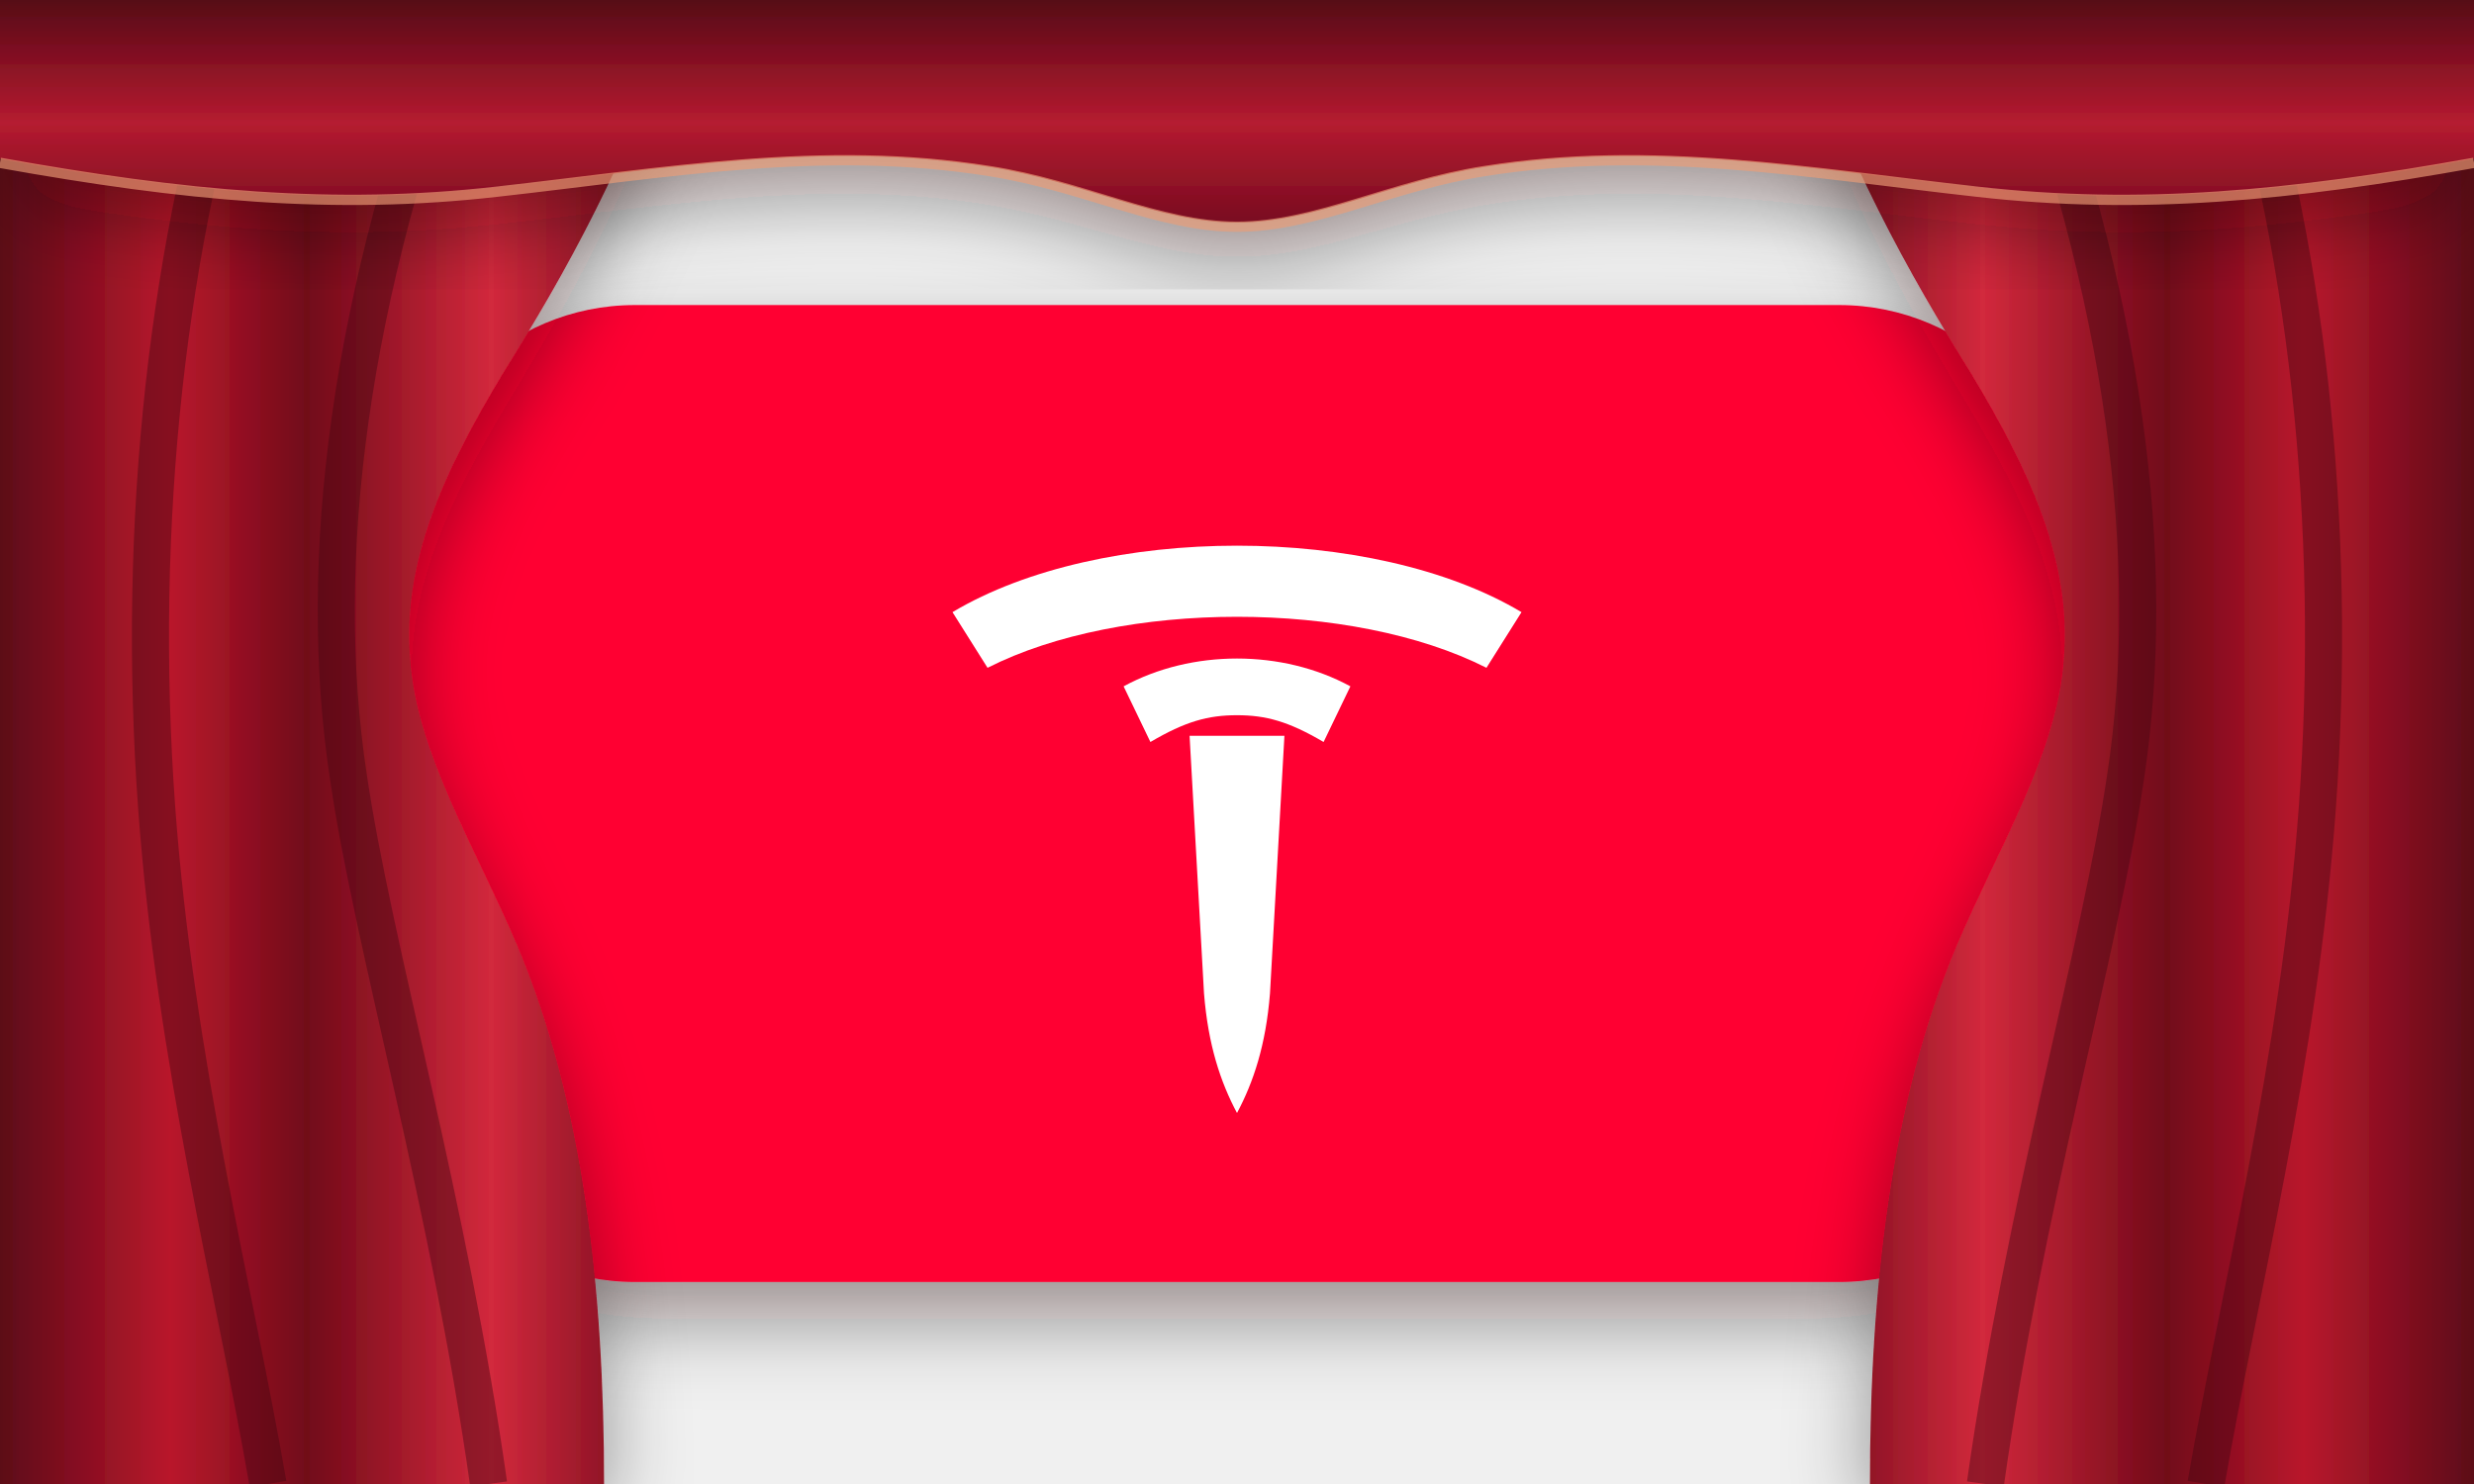
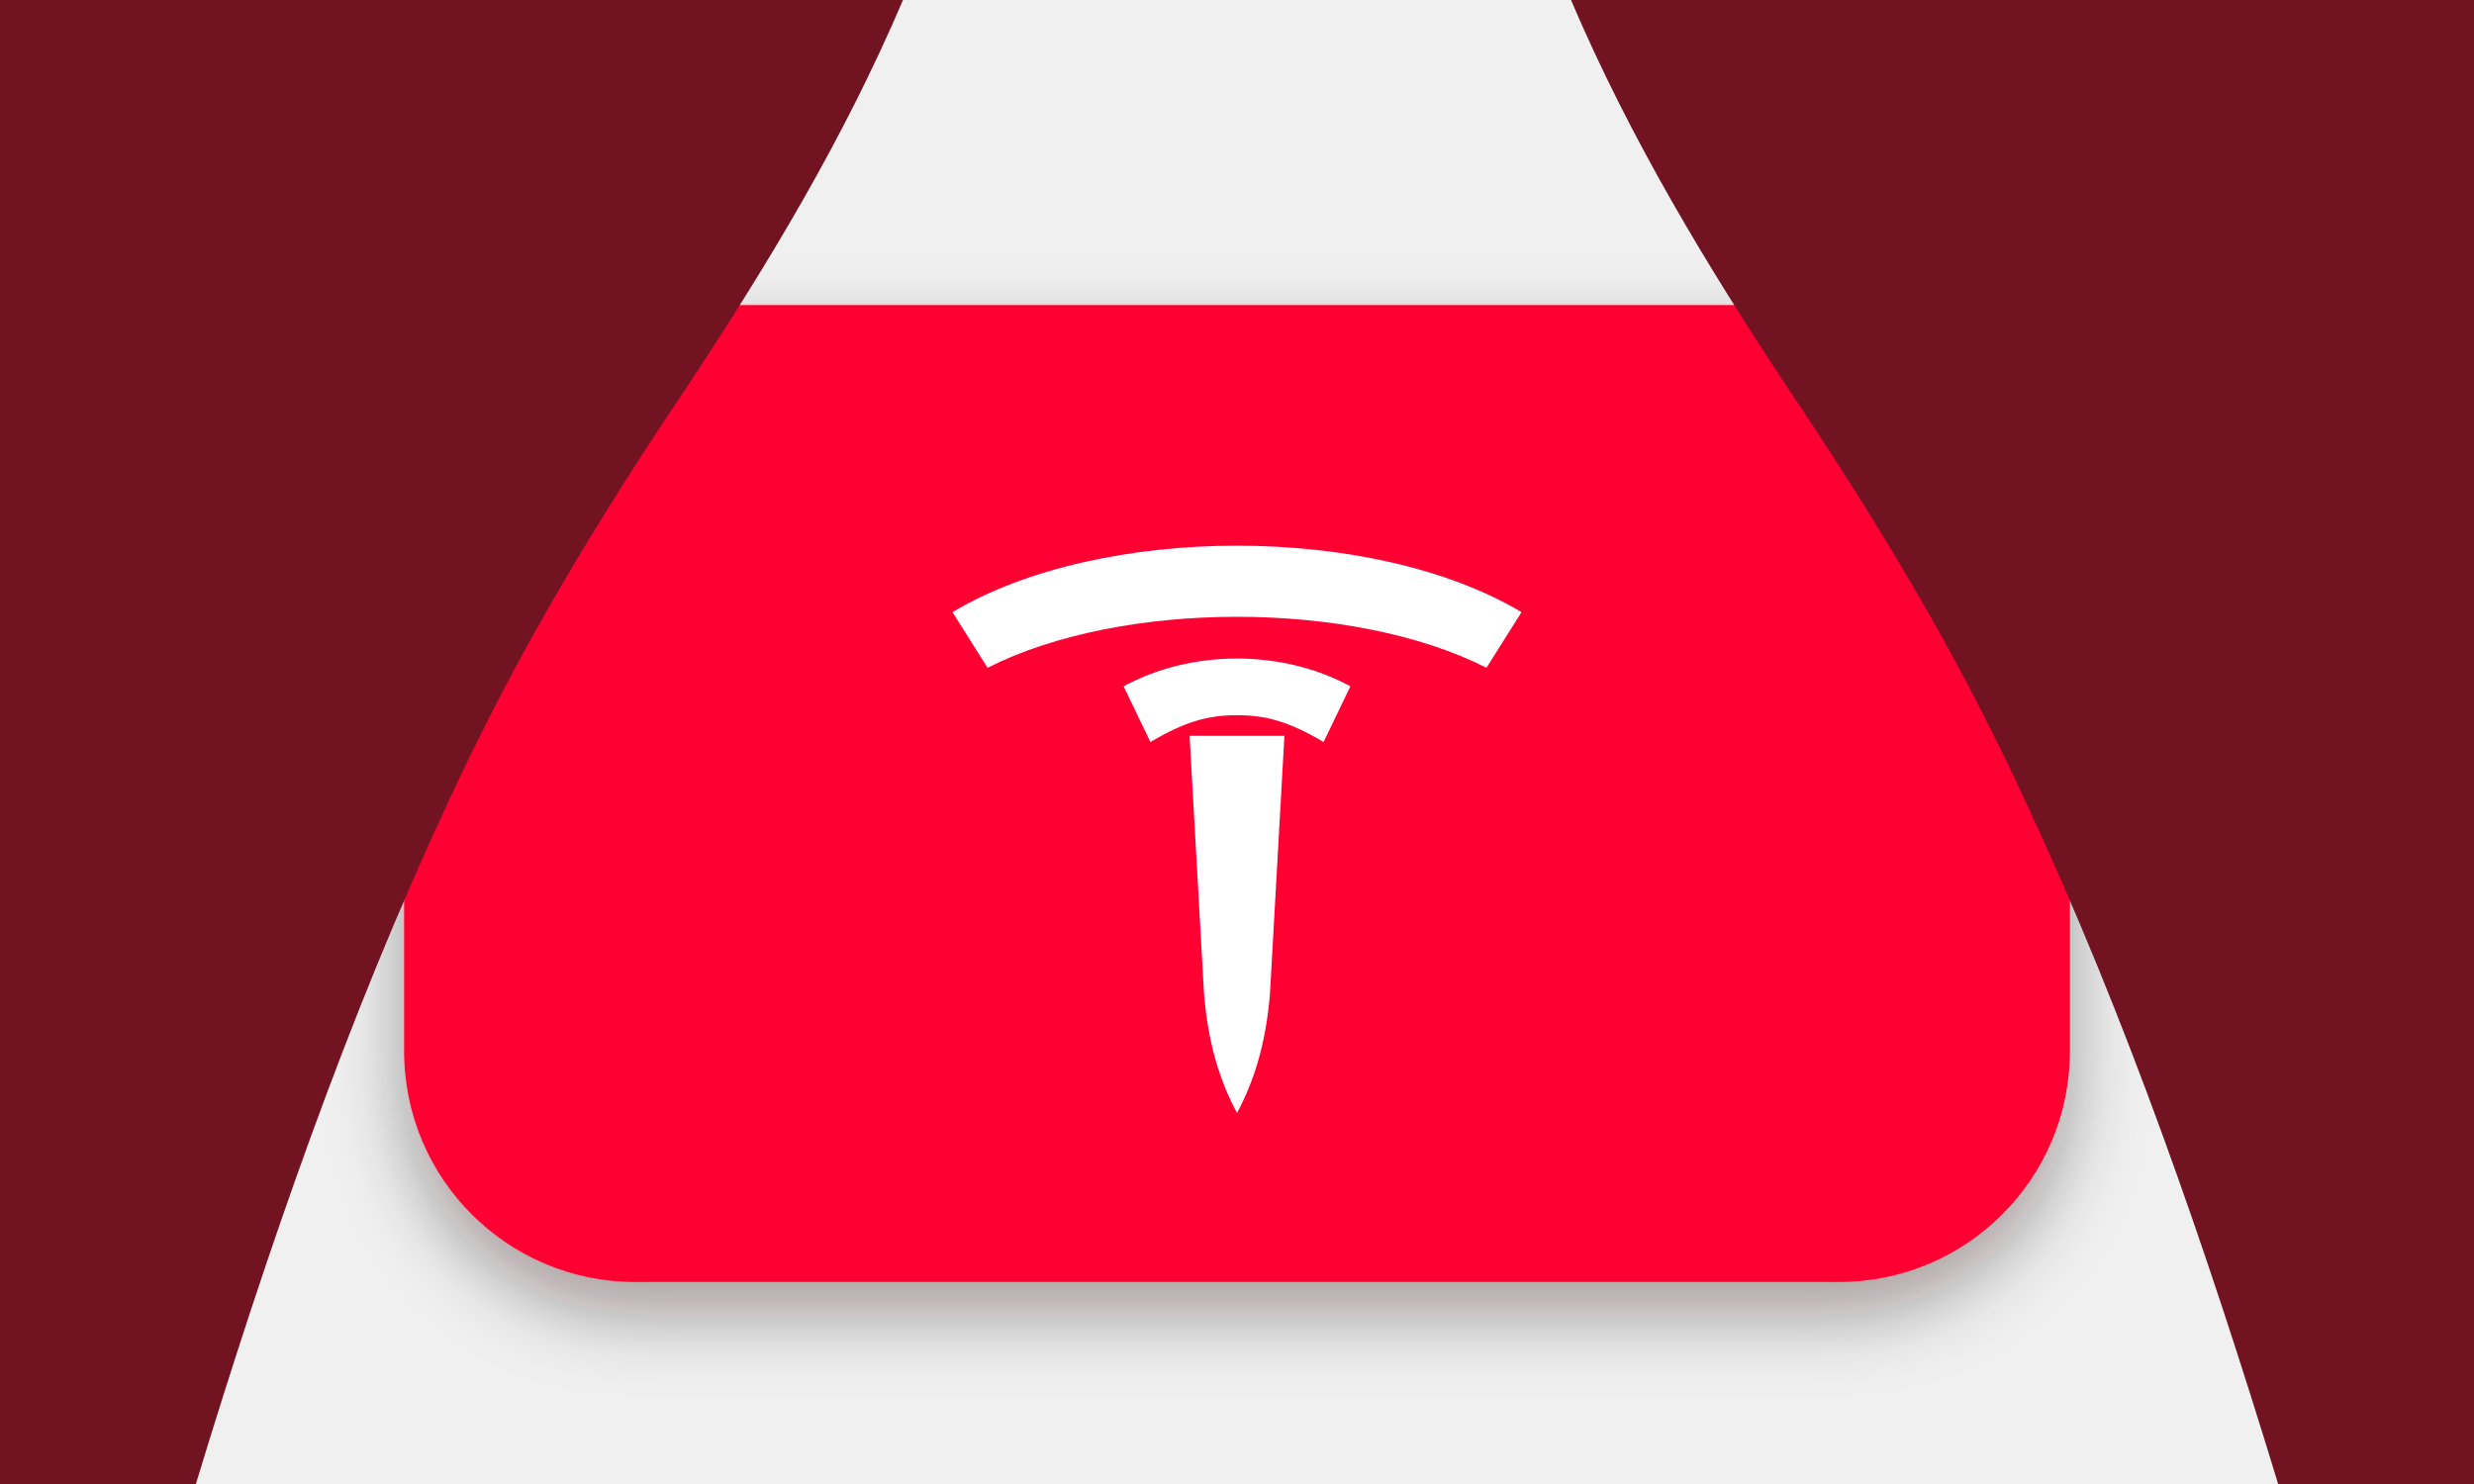
<svg xmlns="http://www.w3.org/2000/svg" viewBox="0 0 1200 720" role="img" aria-labelledby="title description">
  <defs>
-     <linearGradient id="leftCurtain" x1="0" x2="1">
-       <stop offset="0" stop-color="#5c0718" />
-       <stop offset=".25" stop-color="#b9182c" />
-       <stop offset=".45" stop-color="#710919" />
-       <stop offset=".72" stop-color="#d2293c" />
-       <stop offset="1" stop-color="#650819" />
-     </linearGradient>
-     <linearGradient id="rightCurtain" x1="1" x2="0">
-       <stop offset="0" stop-color="#5c0718" />
-       <stop offset=".25" stop-color="#b9182c" />
-       <stop offset=".45" stop-color="#710919" />
-       <stop offset=".72" stop-color="#d2293c" />
-       <stop offset="1" stop-color="#650819" />
-     </linearGradient>
-     <linearGradient id="valance" x1="0" y1="0" x2="0" y2="1">
-       <stop offset="0" stop-color="#560716" />
-       <stop offset=".55" stop-color="#b51b30" />
-       <stop offset="1" stop-color="#790c20" />
-     </linearGradient>
-     <filter id="shadow" x="-20%" y="-25%" width="140%" height="155%">
-       <feDropShadow dx="0" dy="18" stdDeviation="20" flood-color="#1a0208" flood-opacity=".4" />
+     <filter id="buttonShadow" x="-20%" y="-25%" width="140%" height="155%">
+       <feDropShadow dx="0" dy="16" stdDeviation="18" flood-color="#170208" flood-opacity=".35" />
    </filter>
+     <path id="curtain" d="M0 0h438c-29 68-66 129-105 188-43 64-82 128-116 202-48 103-87 215-122 330H0z" />
  </defs>
-   <rect x="196" y="148" width="808" height="474" rx="112" fill="#ff0033" filter="url(#shadow)" />
+   <rect x="196" y="148" width="808" height="474" rx="112" fill="#ff0033" filter="url(#buttonShadow)" />
  <path fill="#fff" d="M462 297c72-43 204-43 276 0l-17 27c-65-33-177-33-242 0z" />
  <path fill="#fff" d="M545 333c33-18 77-18 110 0l-13 27c-17-10-28-13-42-13s-25 3-42 13z" />
  <path fill="#fff" d="M577 357h46l-7 125c-2 25-8 43-16 58-8-15-14-33-16-58z" />
-   <path fill="url(#leftCurtain)" filter="url(#shadow)" d="M0 0h331c-26 78-57 133-87 181-29 48-49 92-45 139 3 45 32 92 52 139 32 76 42 167 42 261H0z" />
-   <path fill="url(#rightCurtain)" filter="url(#shadow)" d="M1200 0H869c26 78 57 133 87 181 29 48 49 92 45 139-3 45-32 92-52 139-32 76-42 167-42 261h293z" />
-   <path d="M119 0c-38 117-53 254-43 392 9 123 38 235 54 328M224 0c-55 144-71 272-55 377 12 82 49 208 68 343" fill="none" stroke="#410511" stroke-width="18" opacity=".42" />
-   <path d="M1081 0c38 117 53 254 43 392-9 123-38 235-54 328M976 0c55 144 71 272 55 377-12 82-49 208-68 343" fill="none" stroke="#410511" stroke-width="18" opacity=".42" />
-   <path d="M0 0h1200v77c-89 16-162 23-241 14-81-9-158-23-239-10-45 7-82 27-120 27s-75-20-120-27c-81-13-158 1-239 10C162 100 89 93 0 77z" fill="url(#valance)" filter="url(#shadow)" />
-   <path d="M0 79c89 16 162 23 241 14 81-9 158-23 239-10 45 7 82 27 120 27s75-20 120-27c81-13 158 1 239 10 79 9 152 2 241-14" fill="none" stroke="#ed9d77" stroke-width="5" opacity=".65" />
+   <use href="#curtain" fill="#721322" />
+   <use href="#curtain" transform="translate(1200 0) scale(-1 1)" fill="#721322" />
</svg>
